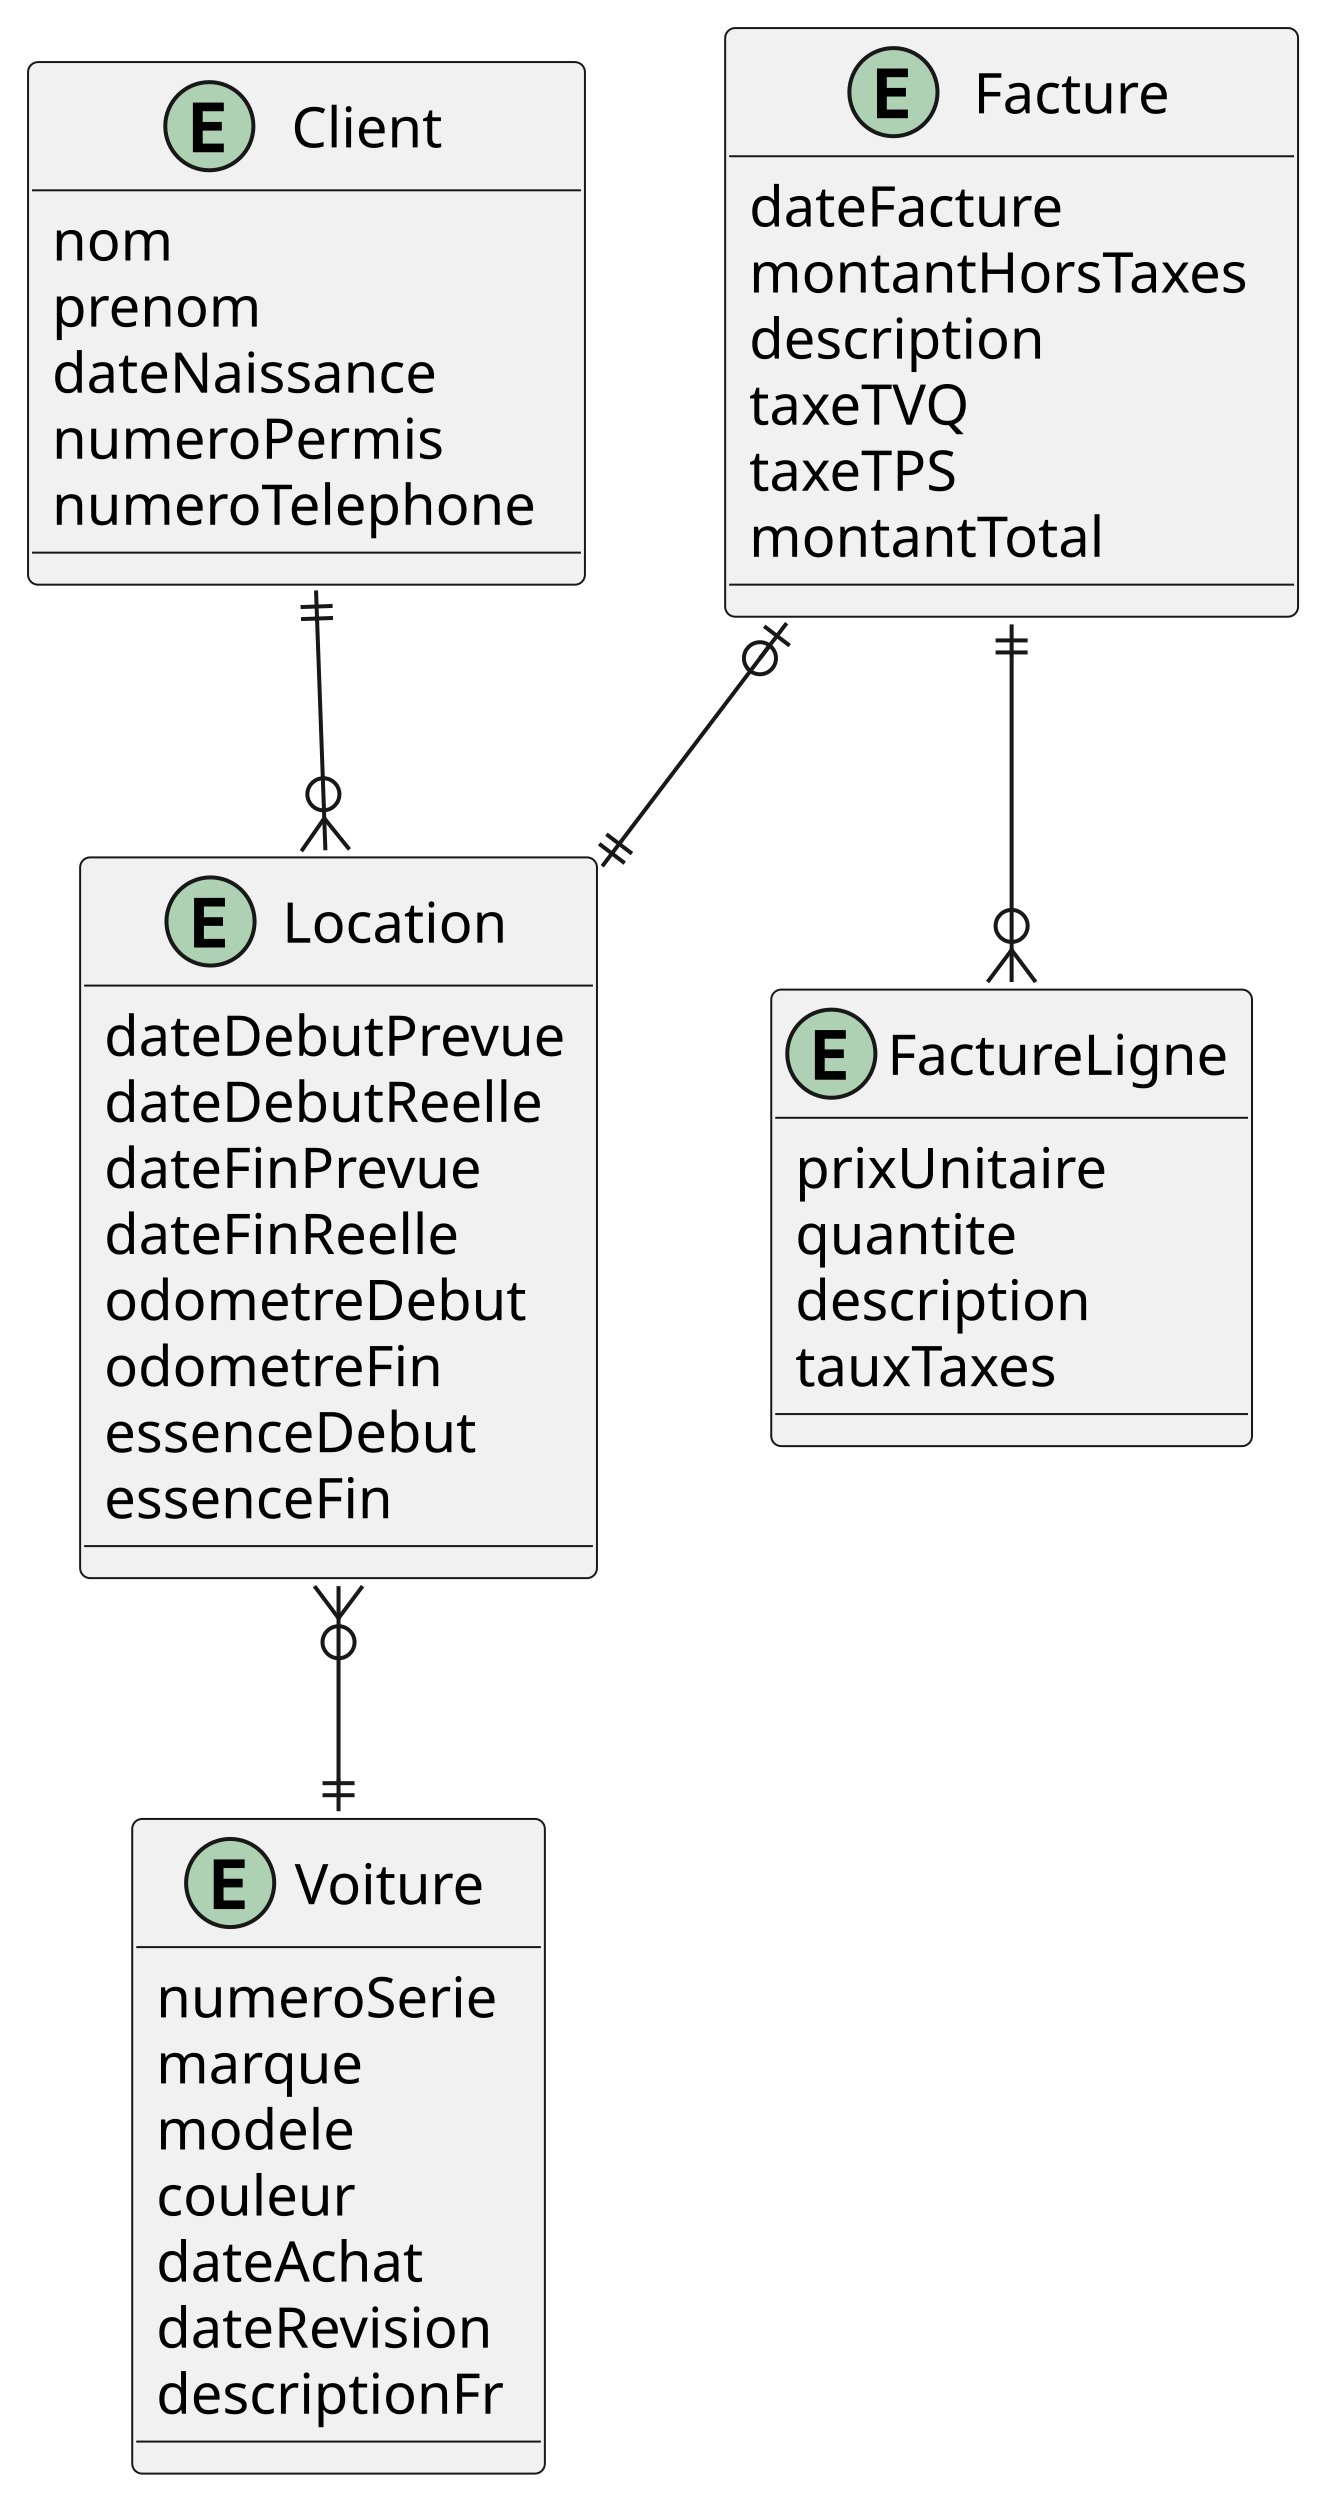
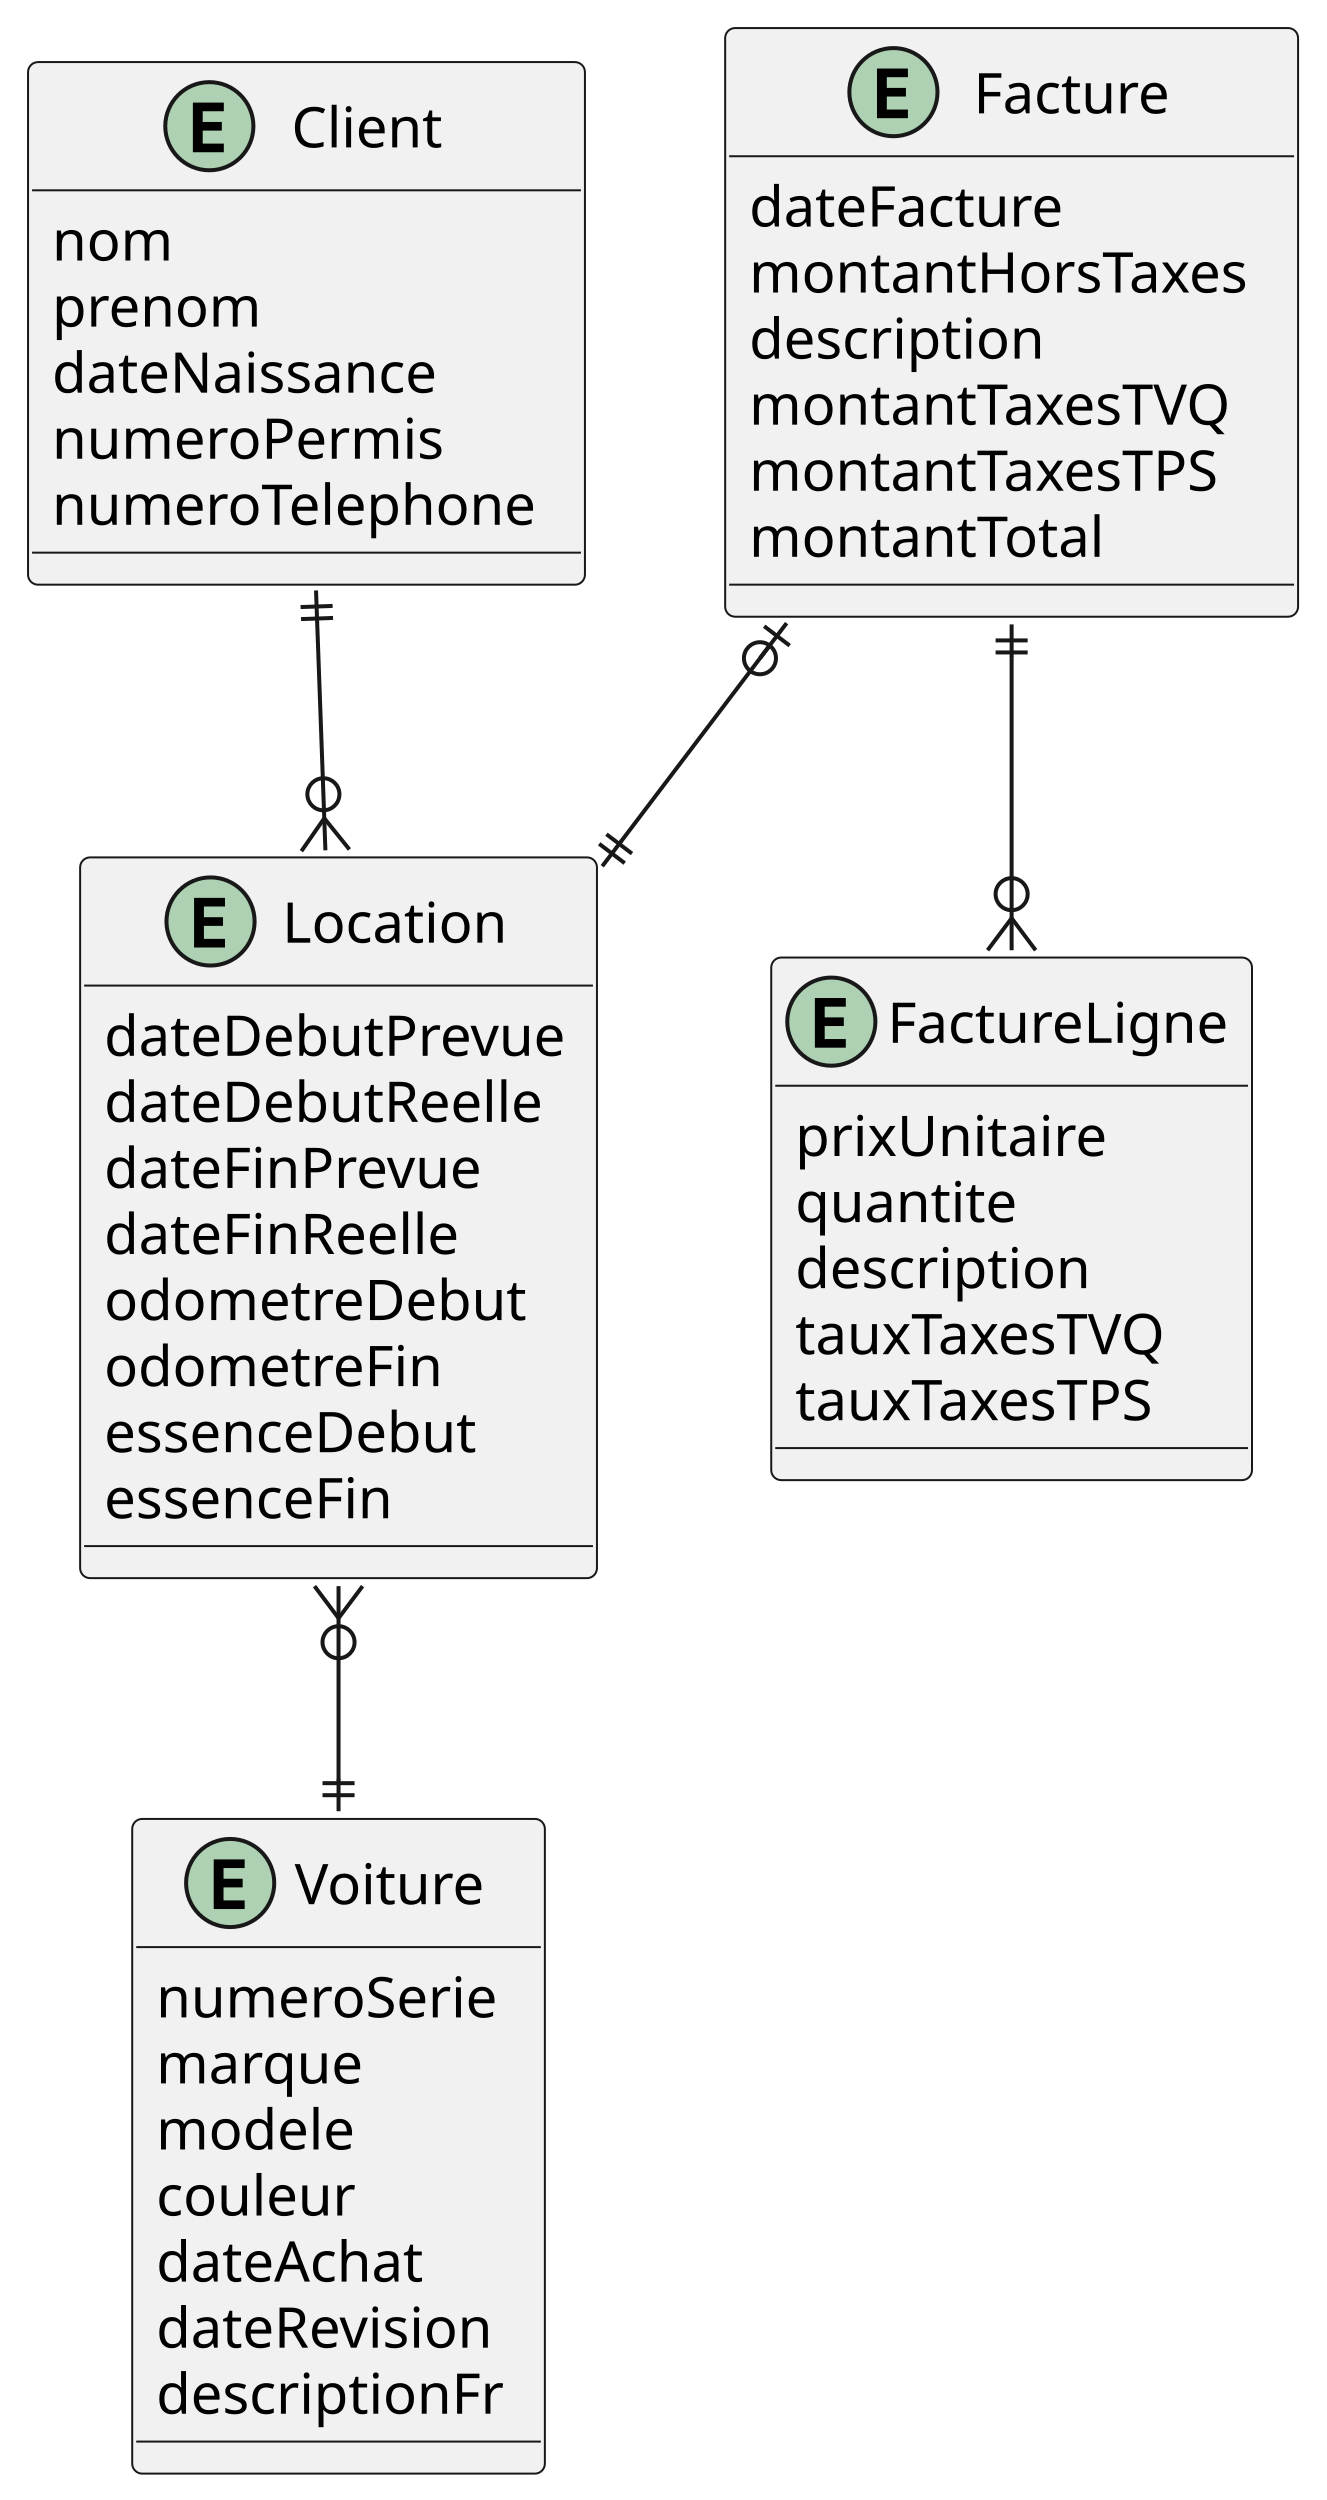
<svg xmlns="http://www.w3.org/2000/svg" contentStyleType="text/css" height="624px" preserveAspectRatio="none" style="width:331px;height:624px;background:#FFFFFF;" version="1.1" viewBox="0 0 331 624" width="331px" zoomAndPan="magnify">
  <defs />
  <g>
    <g id="elem_Voiture">
      <rect codeLine="2" fill="#F1F1F1" height="163.418" id="Voiture" rx="2.5" ry="2.5" style="stroke:#181818;stroke-width:0.5;" width="103" x="33" y="454" />
      <ellipse cx="57.45" cy="470" fill="#ADD1B2" rx="11" ry="11" style="stroke:#181818;stroke-width:1.0;" />
      <path d="M61.064,476.5 L53.344,476.5 L53.344,464.107 L61.064,464.107 L61.064,466.265 L55.793,466.265 L55.793,468.938 L60.566,468.938 L60.566,471.096 L55.793,471.096 L55.793,474.342 L61.064,474.342 Z " fill="#000000" />
      <text fill="#000000" font-family="sans-serif" font-size="14" lengthAdjust="spacing" textLength="50" x="73.55" y="475.291">Voiture</text>
      <line style="stroke:#181818;stroke-width:0.5;" x1="34" x2="135" y1="486" y2="486" />
      <text fill="#000000" font-family="sans-serif" font-size="14" lengthAdjust="spacing" textLength="88" x="39" y="503.535">numeroSerie</text>
      <text fill="#000000" font-family="sans-serif" font-size="14" lengthAdjust="spacing" textLength="53" x="39" y="520.023">marque</text>
      <text fill="#000000" font-family="sans-serif" font-size="14" lengthAdjust="spacing" textLength="51" x="39" y="536.512">modele</text>
      <text fill="#000000" font-family="sans-serif" font-size="14" lengthAdjust="spacing" textLength="52" x="39" y="553">couleur</text>
      <text fill="#000000" font-family="sans-serif" font-size="14" lengthAdjust="spacing" textLength="69" x="39" y="569.488">dateAchat</text>
      <text fill="#000000" font-family="sans-serif" font-size="14" lengthAdjust="spacing" textLength="87" x="39" y="585.977">dateRevision</text>
      <text fill="#000000" font-family="sans-serif" font-size="14" lengthAdjust="spacing" textLength="91" x="39" y="602.465">descriptionFr</text>
      <line style="stroke:#181818;stroke-width:0.5;" x1="34" x2="135" y1="609.418" y2="609.418" />
    </g>
    <g id="elem_Location">
      <rect codeLine="12" fill="#F1F1F1" height="179.906" id="Location" rx="2.5" ry="2.5" style="stroke:#181818;stroke-width:0.5;" width="129" x="20" y="214" />
      <ellipse cx="52.55" cy="230" fill="#ADD1B2" rx="11" ry="11" style="stroke:#181818;stroke-width:1.0;" />
      <path d="M56.164,236.5 L48.444,236.5 L48.444,224.107 L56.164,224.107 L56.164,226.265 L50.893,226.265 L50.893,228.938 L55.666,228.938 L55.666,231.096 L50.893,231.096 L50.893,234.342 L56.164,234.342 Z " fill="#000000" />
      <text fill="#000000" font-family="sans-serif" font-size="14" lengthAdjust="spacing" textLength="58" x="70.45" y="235.291">Location</text>
      <line style="stroke:#181818;stroke-width:0.5;" x1="21" x2="148" y1="246" y2="246" />
      <text fill="#000000" font-family="sans-serif" font-size="14" lengthAdjust="spacing" textLength="117" x="26" y="263.535">dateDebutPrevue</text>
      <text fill="#000000" font-family="sans-serif" font-size="14" lengthAdjust="spacing" textLength="112" x="26" y="280.023">dateDebutReelle</text>
      <text fill="#000000" font-family="sans-serif" font-size="14" lengthAdjust="spacing" textLength="97" x="26" y="296.512">dateFinPrevue</text>
      <text fill="#000000" font-family="sans-serif" font-size="14" lengthAdjust="spacing" textLength="92" x="26" y="313">dateFinReelle</text>
      <text fill="#000000" font-family="sans-serif" font-size="14" lengthAdjust="spacing" textLength="108" x="26" y="329.488">odometreDebut</text>
      <text fill="#000000" font-family="sans-serif" font-size="14" lengthAdjust="spacing" textLength="88" x="26" y="345.977">odometreFin</text>
      <text fill="#000000" font-family="sans-serif" font-size="14" lengthAdjust="spacing" textLength="95" x="26" y="362.465">essenceDebut</text>
      <text fill="#000000" font-family="sans-serif" font-size="14" lengthAdjust="spacing" textLength="75" x="26" y="378.953">essenceFin</text>
      <line style="stroke:#181818;stroke-width:0.5;" x1="21" x2="148" y1="385.906" y2="385.906" />
    </g>
    <g id="elem_Client">
      <rect codeLine="23" fill="#F1F1F1" height="130.441" id="Client" rx="2.5" ry="2.5" style="stroke:#181818;stroke-width:0.5;" width="139" x="7" y="15.5" />
      <ellipse cx="52.25" cy="31.5" fill="#ADD1B2" rx="11" ry="11" style="stroke:#181818;stroke-width:1.0;" />
      <path d="M55.864,38 L48.145,38 L48.145,25.607 L55.864,25.607 L55.864,27.765 L50.593,27.765 L50.593,30.438 L55.366,30.438 L55.366,32.596 L50.593,32.596 L50.593,35.842 L55.864,35.842 Z " fill="#000000" />
      <text fill="#000000" font-family="sans-serif" font-size="14" lengthAdjust="spacing" textLength="40" x="72.75" y="36.791">Client</text>
      <line style="stroke:#181818;stroke-width:0.5;" x1="8" x2="145" y1="47.5" y2="47.5" />
      <text fill="#000000" font-family="sans-serif" font-size="14" lengthAdjust="spacing" textLength="31" x="13" y="65.035">nom</text>
      <text fill="#000000" font-family="sans-serif" font-size="14" lengthAdjust="spacing" textLength="54" x="13" y="81.523">prenom</text>
      <text fill="#000000" font-family="sans-serif" font-size="14" lengthAdjust="spacing" textLength="98" x="13" y="98.012">dateNaissance</text>
      <text fill="#000000" font-family="sans-serif" font-size="14" lengthAdjust="spacing" textLength="100" x="13" y="114.5">numeroPermis</text>
      <text fill="#000000" font-family="sans-serif" font-size="14" lengthAdjust="spacing" textLength="127" x="13" y="130.988">numeroTelephone</text>
      <line style="stroke:#181818;stroke-width:0.5;" x1="8" x2="145" y1="137.941" y2="137.941" />
    </g>
    <g id="elem_Facture">
      <rect codeLine="31" fill="#F1F1F1" height="146.93" id="Facture" rx="2.5" ry="2.5" style="stroke:#181818;stroke-width:0.5;" width="143" x="181" y="7" />
      <ellipse cx="223" cy="23" fill="#ADD1B2" rx="11" ry="11" style="stroke:#181818;stroke-width:1.0;" />
      <path d="M226.614,29.5 L218.894,29.5 L218.894,17.107 L226.614,17.107 L226.614,19.265 L221.343,19.265 L221.343,21.938 L226.116,21.938 L226.116,24.096 L221.343,24.096 L221.343,27.342 L226.614,27.342 Z " fill="#000000" />
      <text fill="#000000" font-family="sans-serif" font-size="14" lengthAdjust="spacing" textLength="51" x="243" y="28.291">Facture</text>
      <line style="stroke:#181818;stroke-width:0.5;" x1="182" x2="323" y1="39" y2="39" />
      <text fill="#000000" font-family="sans-serif" font-size="14" lengthAdjust="spacing" textLength="81" x="187" y="56.535">dateFacture</text>
      <text fill="#000000" font-family="sans-serif" font-size="14" lengthAdjust="spacing" textLength="131" x="187" y="73.023">montantHorsTaxes</text>
      <text fill="#000000" font-family="sans-serif" font-size="14" lengthAdjust="spacing" textLength="77" x="187" y="89.512">description</text>
-       <text fill="#000000" font-family="sans-serif" font-size="14" lengthAdjust="spacing" textLength="59" x="187" y="106">taxeTVQ</text>
-       <text fill="#000000" font-family="sans-serif" font-size="14" lengthAdjust="spacing" textLength="55" x="187" y="122.488">taxeTPS</text>
+       <text fill="#000000" font-family="sans-serif" font-size="14" lengthAdjust="spacing" textLength="128" x="187" y="106">montantTaxesTVQ</text>
+       <text fill="#000000" font-family="sans-serif" font-size="14" lengthAdjust="spacing" textLength="124" x="187" y="122.488">montantTaxesTPS</text>
      <text fill="#000000" font-family="sans-serif" font-size="14" lengthAdjust="spacing" textLength="93" x="187" y="138.977">montantTotal</text>
      <line style="stroke:#181818;stroke-width:0.5;" x1="182" x2="323" y1="145.93" y2="145.93" />
    </g>
    <g id="elem_FactureLigne">
-       <rect codeLine="40" fill="#F1F1F1" height="113.953" id="FactureLigne" rx="2.5" ry="2.5" style="stroke:#181818;stroke-width:0.5;" width="120" x="192.5" y="247" />
-       <ellipse cx="207.5" cy="263" fill="#ADD1B2" rx="11" ry="11" style="stroke:#181818;stroke-width:1.0;" />
-       <path d="M211.114,269.5 L203.394,269.5 L203.394,257.107 L211.114,257.107 L211.114,259.265 L205.843,259.265 L205.843,261.938 L210.616,261.938 L210.616,264.096 L205.843,264.096 L205.843,267.342 L211.114,267.342 Z " fill="#000000" />
-       <text fill="#000000" font-family="sans-serif" font-size="14" lengthAdjust="spacing" textLength="88" x="221.5" y="268.291">FactureLigne</text>
-       <line style="stroke:#181818;stroke-width:0.5;" x1="193.5" x2="311.5" y1="279" y2="279" />
-       <text fill="#000000" font-family="sans-serif" font-size="14" lengthAdjust="spacing" textLength="82" x="198.5" y="296.535">prixUnitaire</text>
-       <text fill="#000000" font-family="sans-serif" font-size="14" lengthAdjust="spacing" textLength="57" x="198.5" y="313.023">quantite</text>
-       <text fill="#000000" font-family="sans-serif" font-size="14" lengthAdjust="spacing" textLength="77" x="198.5" y="329.512">description</text>
-       <text fill="#000000" font-family="sans-serif" font-size="14" lengthAdjust="spacing" textLength="72" x="198.5" y="346">tauxTaxes</text>
-       <line style="stroke:#181818;stroke-width:0.5;" x1="193.5" x2="311.5" y1="352.953" y2="352.953" />
+       <rect codeLine="40" fill="#F1F1F1" height="130.441" id="FactureLigne" rx="2.5" ry="2.5" style="stroke:#181818;stroke-width:0.5;" width="120" x="192.5" y="239" />
+       <ellipse cx="207.5" cy="255" fill="#ADD1B2" rx="11" ry="11" style="stroke:#181818;stroke-width:1.0;" />
+       <path d="M211.114,261.5 L203.394,261.5 L203.394,249.107 L211.114,249.107 L211.114,251.265 L205.843,251.265 L205.843,253.938 L210.616,253.938 L210.616,256.096 L205.843,256.096 L205.843,259.342 L211.114,259.342 Z " fill="#000000" />
+       <text fill="#000000" font-family="sans-serif" font-size="14" lengthAdjust="spacing" textLength="88" x="221.5" y="260.291">FactureLigne</text>
+       <line style="stroke:#181818;stroke-width:0.5;" x1="193.5" x2="311.5" y1="271" y2="271" />
+       <text fill="#000000" font-family="sans-serif" font-size="14" lengthAdjust="spacing" textLength="82" x="198.5" y="288.535">prixUnitaire</text>
+       <text fill="#000000" font-family="sans-serif" font-size="14" lengthAdjust="spacing" textLength="57" x="198.5" y="305.023">quantite</text>
+       <text fill="#000000" font-family="sans-serif" font-size="14" lengthAdjust="spacing" textLength="77" x="198.5" y="321.512">description</text>
+       <text fill="#000000" font-family="sans-serif" font-size="14" lengthAdjust="spacing" textLength="101" x="198.5" y="338">tauxTaxesTVQ</text>
+       <text fill="#000000" font-family="sans-serif" font-size="14" lengthAdjust="spacing" textLength="97" x="198.5" y="354.488">tauxTaxesTPS</text>
+       <line style="stroke:#181818;stroke-width:0.5;" x1="193.5" x2="311.5" y1="361.441" y2="361.441" />
    </g>
    <g id="link_Client_Location">
-       <path codeLine="47" d="M79.16,155.22 C79.73,171.04 80.35,188 80.95,204.59 " fill="none" id="Client-Location" style="stroke:#181818;stroke-width:1.0;" />
+       <path codeLine="48" d="M79.16,155.22 C79.73,171.04 80.35,188 80.95,204.59 " fill="none" id="Client-Location" style="stroke:#181818;stroke-width:1.0;" />
      <line style="stroke:#181818;stroke-width:1.0;" x1="80.934" x2="87.216" y1="204.245" y2="212.025" />
      <line style="stroke:#181818;stroke-width:1.0;" x1="80.934" x2="75.224" y1="204.245" y2="212.454" />
      <line style="stroke:#181818;stroke-width:1.0;" x1="80.934" x2="81.22" y1="204.245" y2="212.24" />
      <ellipse cx="80.719" cy="198.249" fill="none" rx="4" ry="4" style="stroke:#181818;stroke-width:1.0;" />
      <line style="stroke:#181818;stroke-width:1.0;" x1="75.025" x2="83.02" y1="151.52" y2="151.235" />
      <line style="stroke:#181818;stroke-width:1.0;" x1="75.132" x2="83.127" y1="154.518" y2="154.233" />
      <line style="stroke:#181818;stroke-width:1.0;" x1="79.165" x2="78.88" y1="155.375" y2="147.38" />
    </g>
    <g id="link_Location_Voiture">
-       <path codeLine="48" d="M84.5,403.6 C84.5,417.15 84.5,431.01 84.5,444.4 " fill="none" id="Location-Voiture" style="stroke:#181818;stroke-width:1.0;" />
+       <path codeLine="49" d="M84.5,403.6 C84.5,417.15 84.5,431.01 84.5,444.4 " fill="none" id="Location-Voiture" style="stroke:#181818;stroke-width:1.0;" />
      <line style="stroke:#181818;stroke-width:1.0;" x1="88.5" x2="80.5" y1="448.08" y2="448.08" />
      <line style="stroke:#181818;stroke-width:1.0;" x1="88.5" x2="80.5" y1="445.08" y2="445.08" />
      <line style="stroke:#181818;stroke-width:1.0;" x1="84.5" x2="84.5" y1="444.08" y2="452.08" />
      <line style="stroke:#181818;stroke-width:1.0;" x1="84.5" x2="78.5" y1="403.9" y2="395.9" />
      <line style="stroke:#181818;stroke-width:1.0;" x1="84.5" x2="90.5" y1="403.9" y2="395.9" />
      <line style="stroke:#181818;stroke-width:1.0;" x1="84.5" x2="84.5" y1="403.9" y2="395.9" />
      <ellipse cx="84.5" cy="409.9" fill="none" rx="4" ry="4" style="stroke:#181818;stroke-width:1.0;" />
    </g>
    <g id="link_Facture_Location">
-       <path codeLine="49" d="M191.82,161.5 C179.87,177.25 167.24,193.91 155,210.05 " fill="none" id="Facture-Location" style="stroke:#181818;stroke-width:1.0;" />
+       <path codeLine="50" d="M191.82,161.5 C179.87,177.25 167.24,193.91 155,210.05 " fill="none" id="Facture-Location" style="stroke:#181818;stroke-width:1.0;" />
      <line style="stroke:#181818;stroke-width:1.0;" x1="155.924" x2="149.548" y1="215.448" y2="210.616" />
      <line style="stroke:#181818;stroke-width:1.0;" x1="157.736" x2="151.36" y1="213.057" y2="208.225" />
      <line style="stroke:#181818;stroke-width:1.0;" x1="155.152" x2="150.32" y1="209.844" y2="216.22" />
      <line style="stroke:#181818;stroke-width:1.0;" x1="189.684" x2="196.34" y1="164.297" y2="155.54" />
      <ellipse cx="189.684" cy="164.297" fill="none" rx="4" ry="4" style="stroke:#181818;stroke-width:1.0;" />
      <line style="stroke:#181818;stroke-width:1.0;" x1="190.735" x2="197.104" y1="156.304" y2="161.145" />
    </g>
    <g id="link_Facture_FactureLigne">
-       <path codeLine="50" d="M252.5,163.6 C252.5,187.89 252.5,214.15 252.5,237.26 " fill="none" id="Facture-FactureLigne" style="stroke:#181818;stroke-width:1.0;" />
-       <line style="stroke:#181818;stroke-width:1.0;" x1="252.5" x2="258.5" y1="237.11" y2="245.11" />
-       <line style="stroke:#181818;stroke-width:1.0;" x1="252.5" x2="246.5" y1="237.11" y2="245.11" />
-       <line style="stroke:#181818;stroke-width:1.0;" x1="252.5" x2="252.5" y1="237.11" y2="245.11" />
-       <ellipse cx="252.5" cy="231.11" fill="none" rx="4" ry="4" style="stroke:#181818;stroke-width:1.0;" />
+       <path codeLine="51" d="M252.5,163.71 C252.5,185.18 252.5,208.19 252.5,229.2 " fill="none" id="Facture-FactureLigne" style="stroke:#181818;stroke-width:1.0;" />
+       <line style="stroke:#181818;stroke-width:1.0;" x1="252.5" x2="258.5" y1="229.18" y2="237.18" />
+       <line style="stroke:#181818;stroke-width:1.0;" x1="252.5" x2="246.5" y1="229.18" y2="237.18" />
+       <line style="stroke:#181818;stroke-width:1.0;" x1="252.5" x2="252.5" y1="229.18" y2="237.18" />
+       <ellipse cx="252.5" cy="223.18" fill="none" rx="4" ry="4" style="stroke:#181818;stroke-width:1.0;" />
      <line style="stroke:#181818;stroke-width:1.0;" x1="248.5" x2="256.5" y1="159.85" y2="159.85" />
      <line style="stroke:#181818;stroke-width:1.0;" x1="248.5" x2="256.5" y1="162.85" y2="162.85" />
      <line style="stroke:#181818;stroke-width:1.0;" x1="252.5" x2="252.5" y1="163.85" y2="155.85" />
    </g>
  </g>
</svg>
